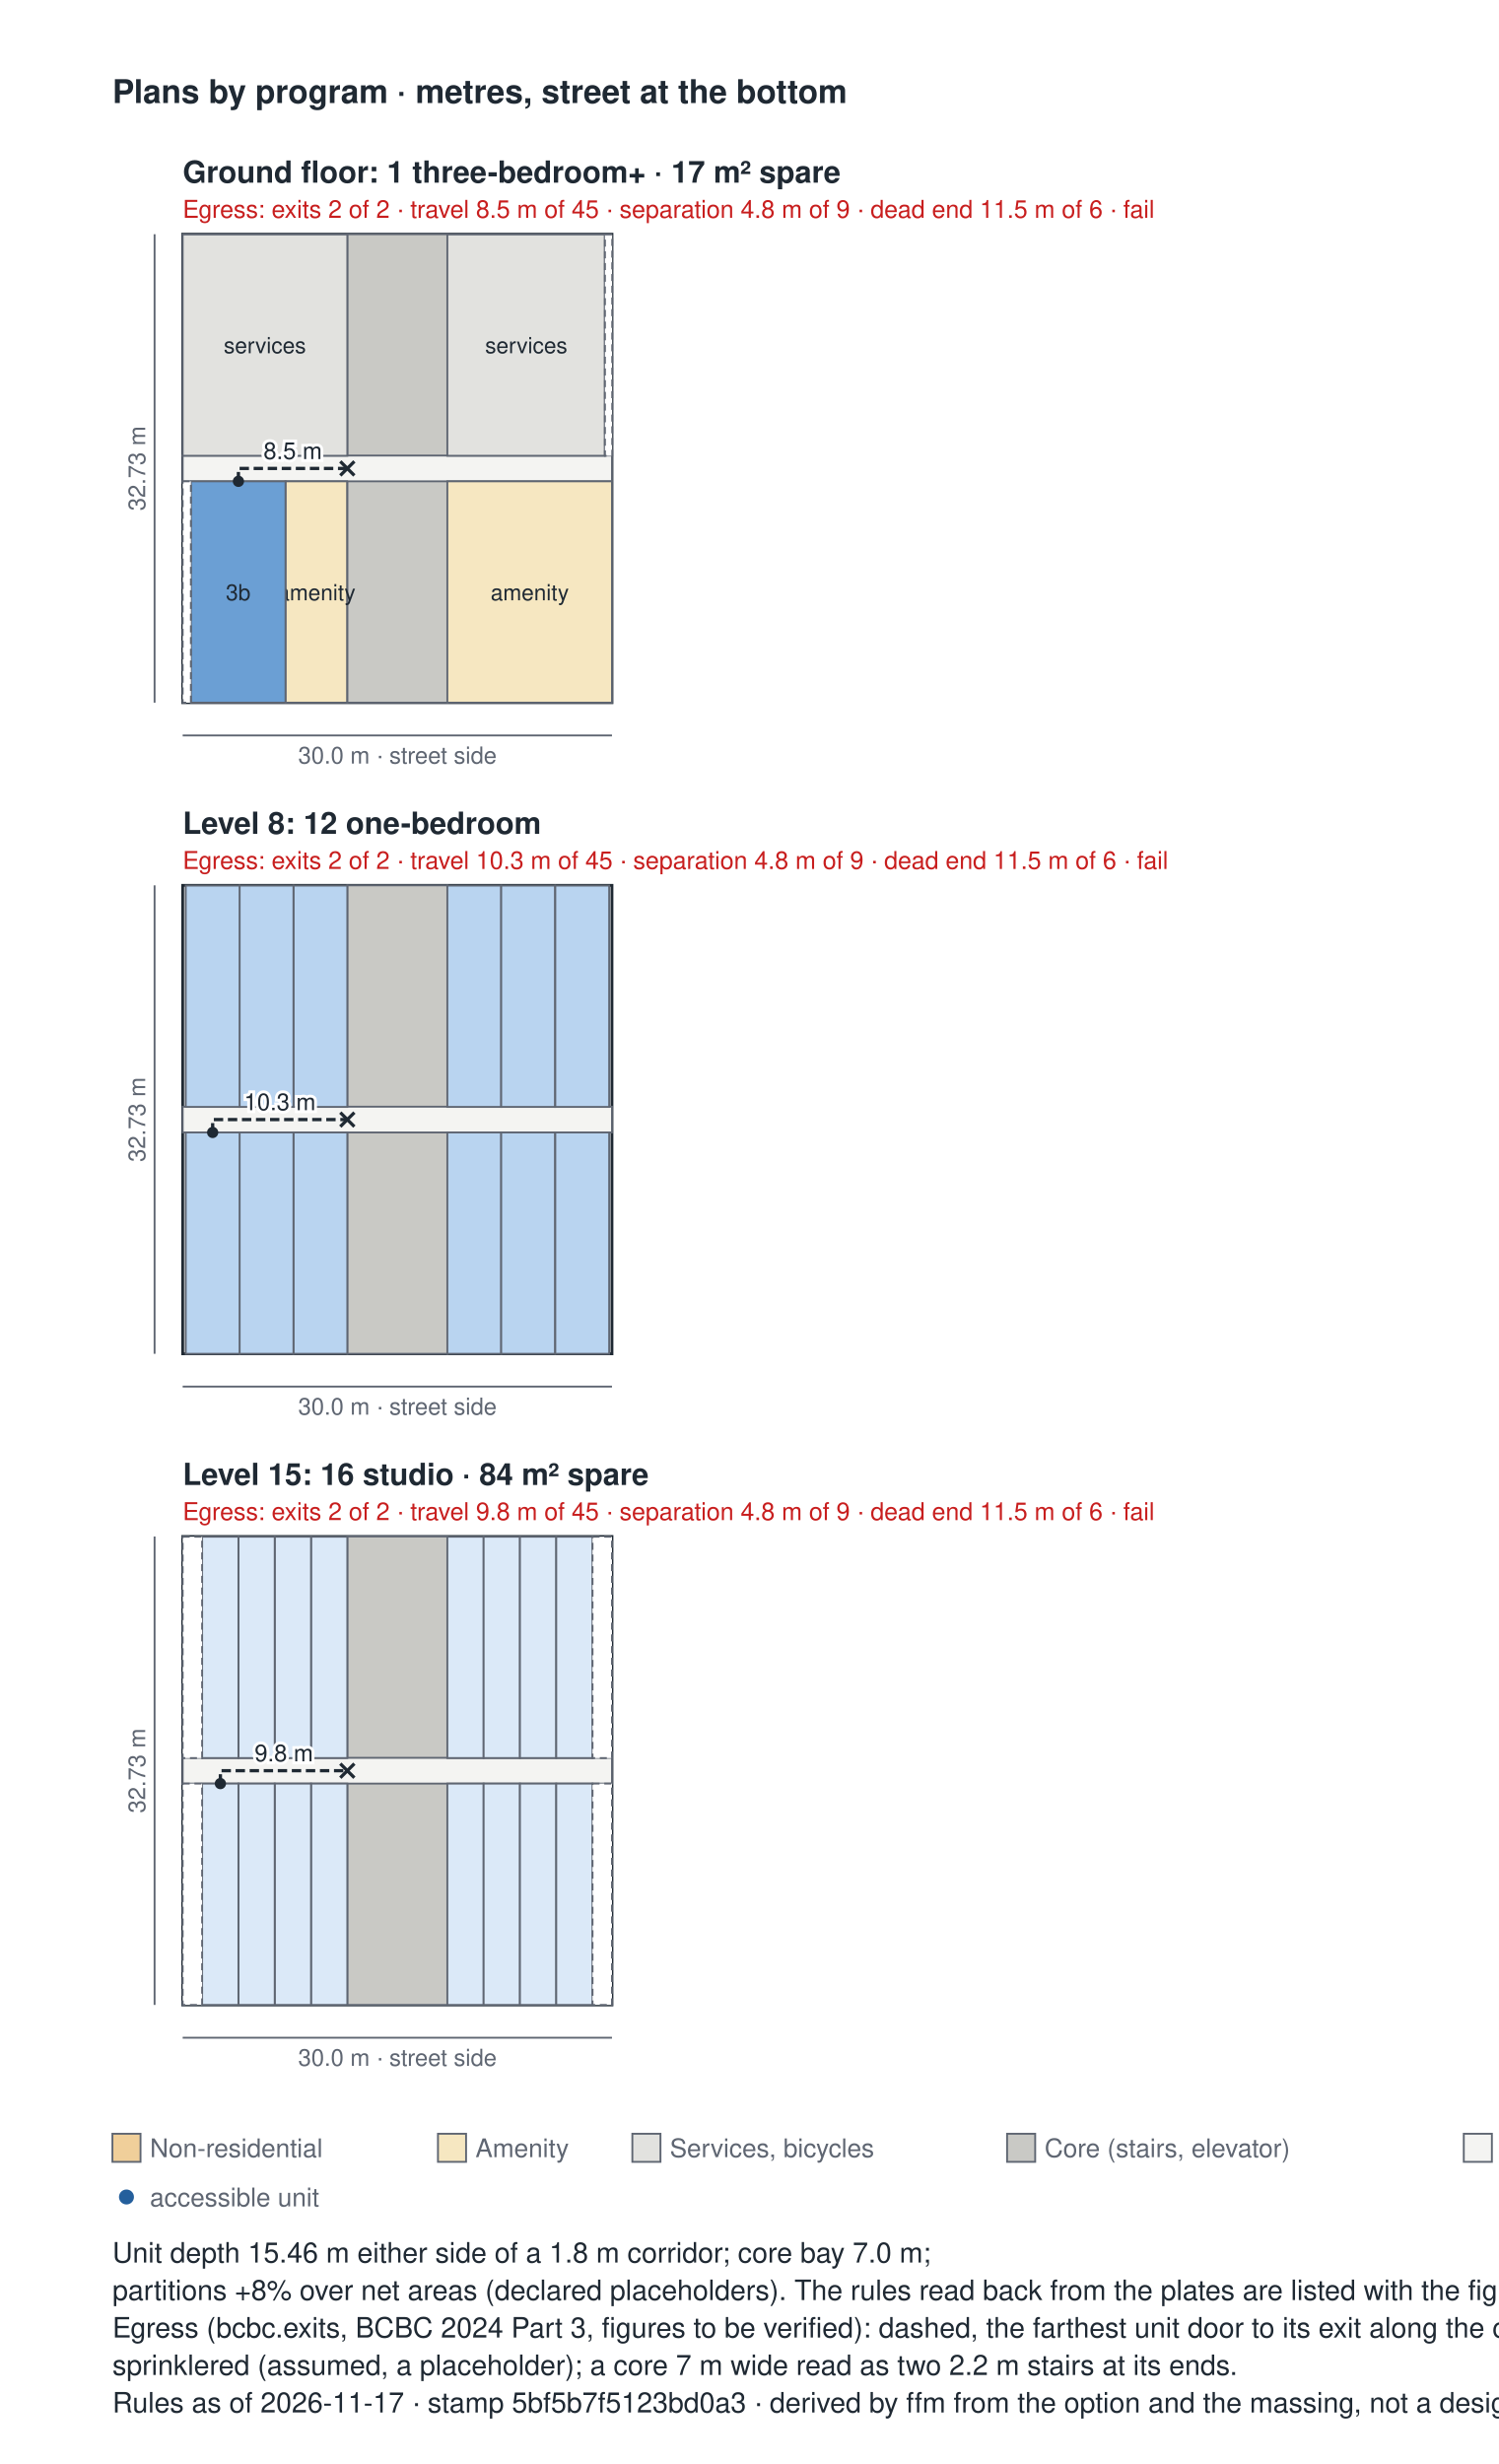
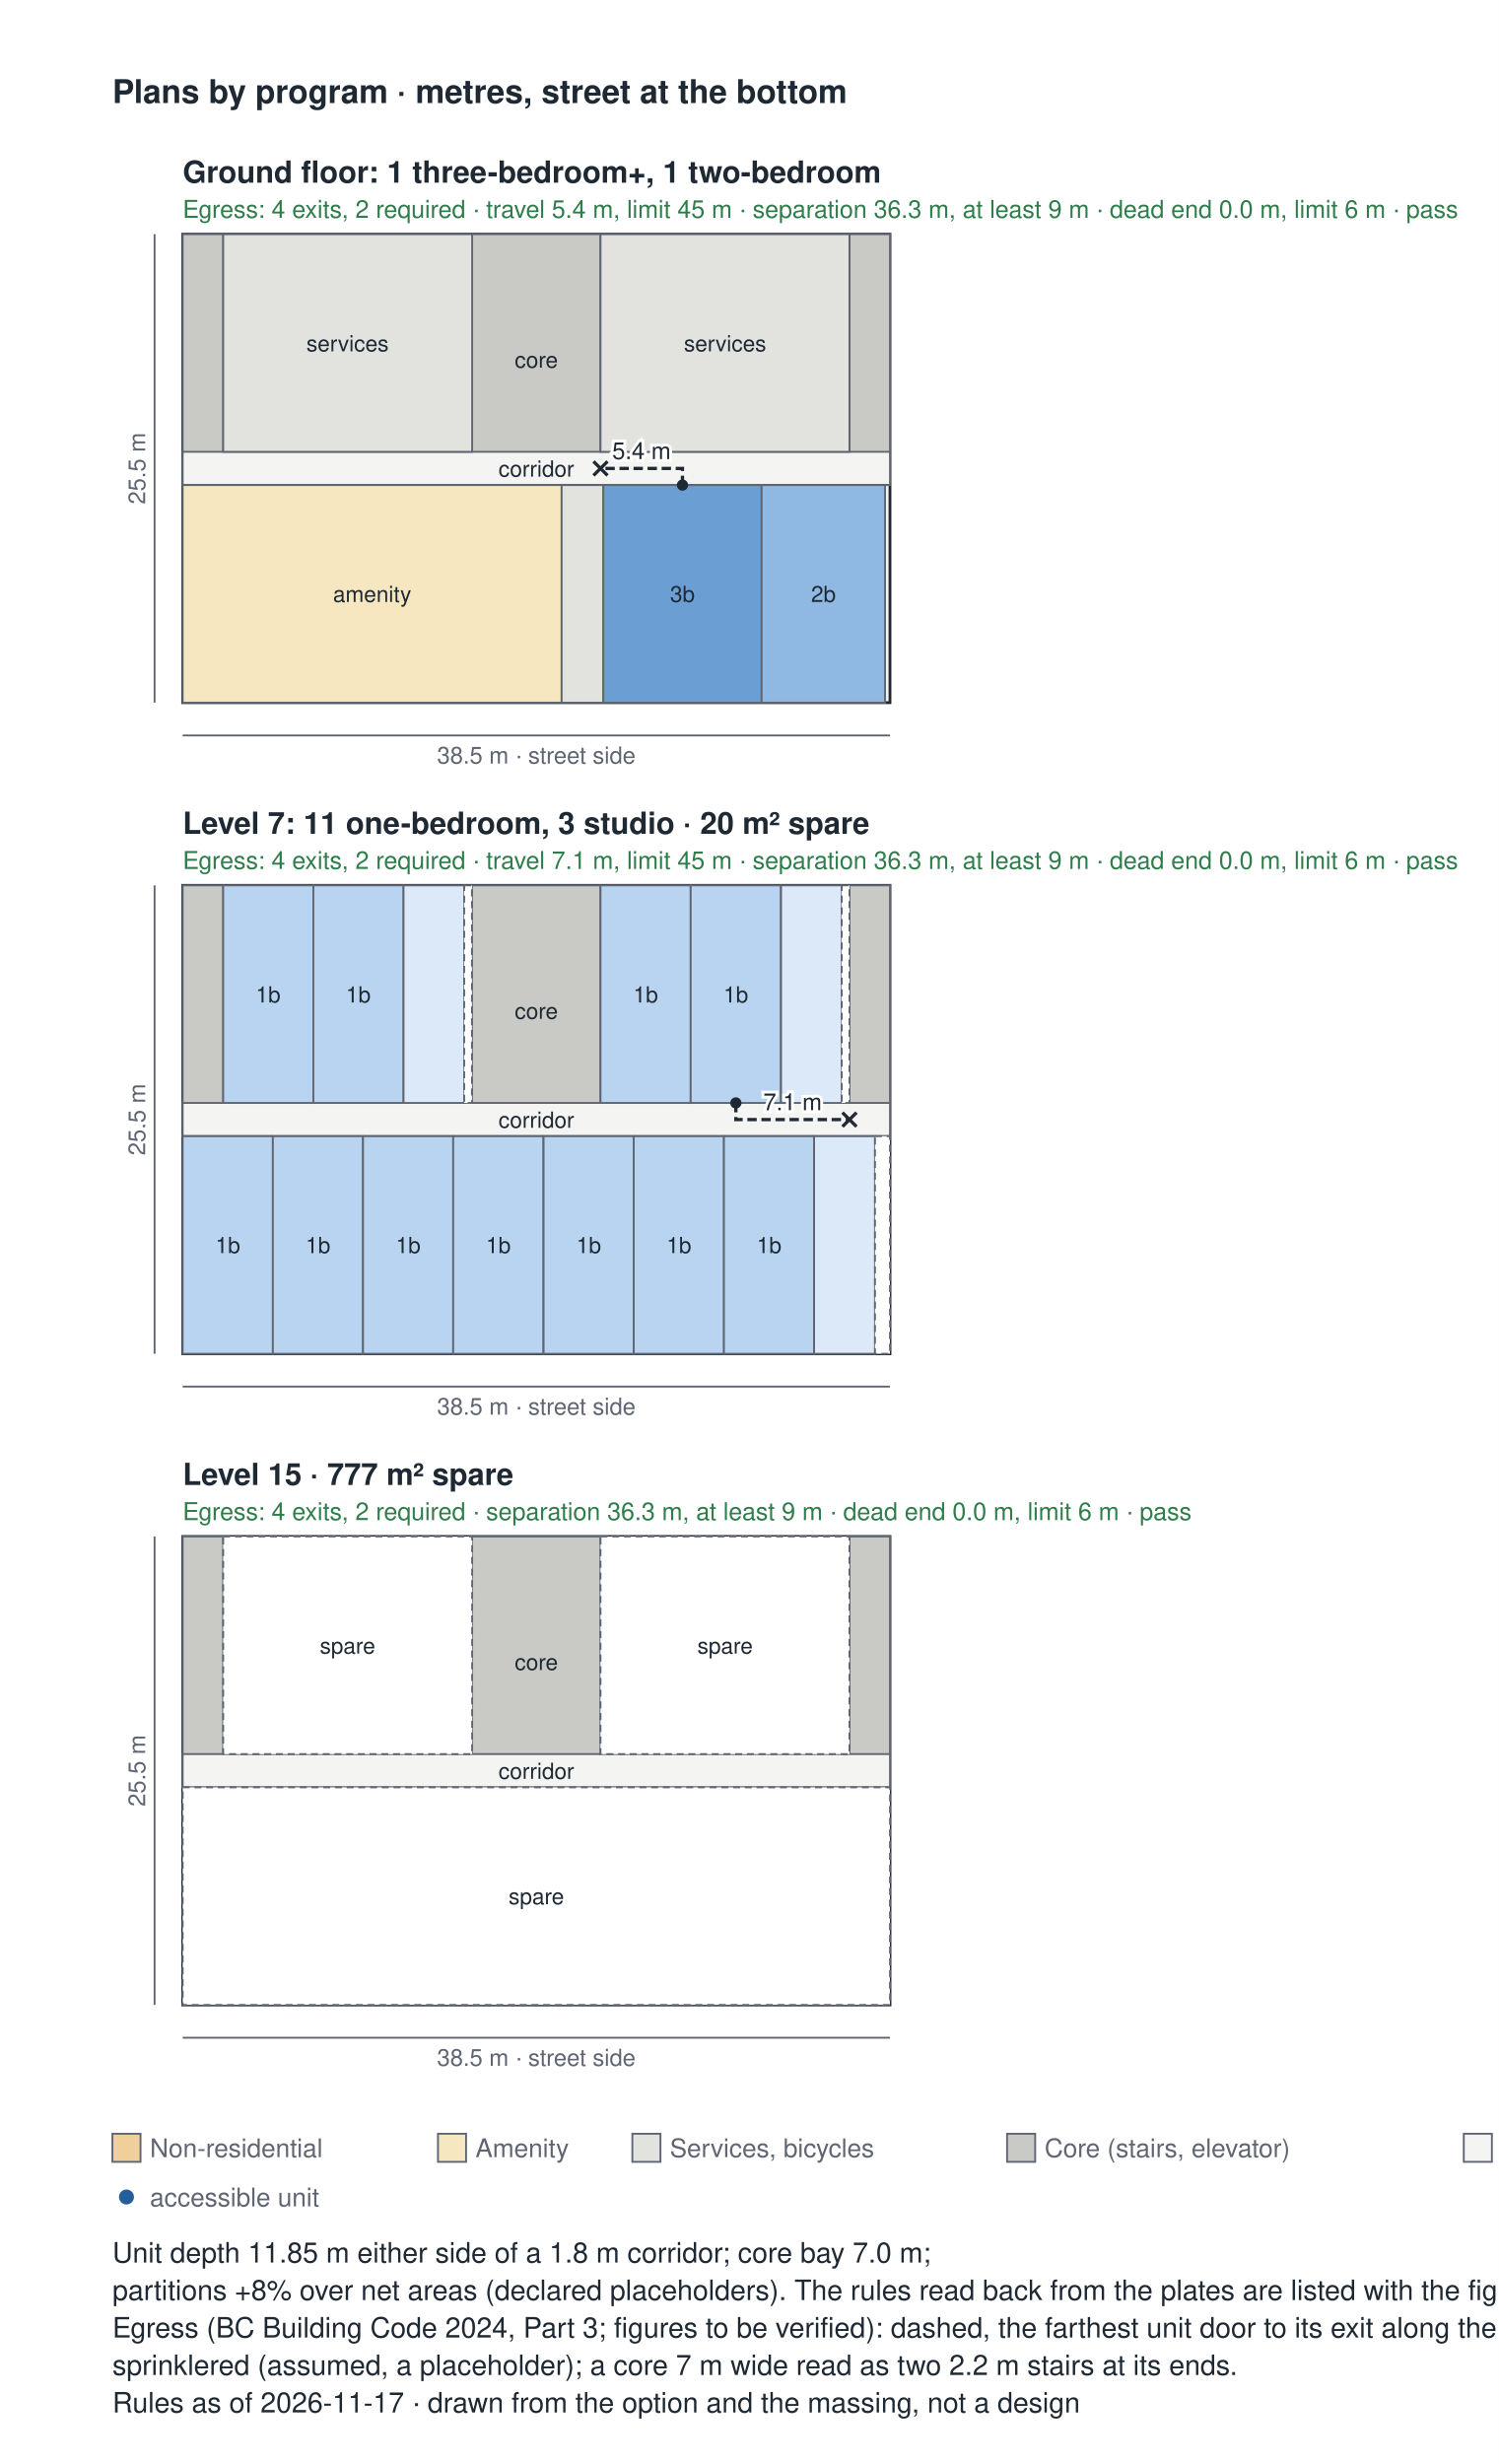
<svg xmlns="http://www.w3.org/2000/svg" width="640" height="1052" viewBox="0 0 640 1052" font-family="IBM Plex Sans, Helvetica, Arial, sans-serif" font-size="12" fill="#1f2933" role="img" aria-label="Floor plans by program">
  <rect width="100%" height="100%" fill="#ffffff" />
  <text x="48" y="44" font-size="14" font-weight="600">Plans by program · metres, street at the bottom</text>
-   <text x="78.0" y="78.0" font-size="13" font-weight="600">Ground floor: 1 three-bedroom+ · 17 m² spare</text>
-   <text x="78.0" y="93.0" font-size="10.5" fill="#c81e1e">Egress: exits 2 of 2 · travel 8.5 m of 45 · separation 4.8 m of 9 · dead end 11.5 m of 6 · fail</text>
-   <rect x="78.0" y="100.0" width="183.3" height="200.0" fill="#f4f4f2" stroke="#1f2933" stroke-width="1.2" />
-   <rect x="148.3" y="100.0" width="42.8" height="200.0" fill="#c9c9c5" stroke="#5f6672" stroke-width="0.8" />
-   <text x="169.7" y="203.5" font-size="9.5" text-anchor="middle" fill="#1f2933">core</text>
-   <rect x="78.0" y="194.5" width="183.3" height="11.0" fill="#f4f4f2" stroke="#5f6672" stroke-width="0.8" />
-   <rect x="191.0" y="205.5" width="70.3" height="94.5" fill="#f6e7c1" stroke="#5f6672" stroke-width="0.8" />
-   <text x="226.2" y="256.3" font-size="9.5" text-anchor="middle" fill="#1f2933">amenity</text>
-   <rect x="121.9" y="205.5" width="26.3" height="94.5" fill="#f6e7c1" stroke="#5f6672" stroke-width="0.8" />
-   <text x="135.1" y="256.3" font-size="9.5" text-anchor="middle" fill="#1f2933">amenity</text>
-   <rect x="78.0" y="100.1" width="70.3" height="94.5" fill="#e2e2df" stroke="#5f6672" stroke-width="0.8" />
-   <text x="113.1" y="150.8" font-size="9.5" text-anchor="middle" fill="#1f2933">services</text>
-   <rect x="191.0" y="100.1" width="67.2" height="94.5" fill="#e2e2df" stroke="#5f6672" stroke-width="0.8" />
-   <text x="224.7" y="150.8" font-size="9.5" text-anchor="middle" fill="#1f2933">services</text>
-   <rect x="81.5" y="205.5" width="40.4" height="94.5" fill="#6b9fd4" stroke="#5f6672" stroke-width="0.8" />
-   <text x="101.7" y="256.3" font-size="9.5" text-anchor="middle" fill="#1f2933">3b</text>
-   <rect x="78.0" y="205.5" width="3.5" height="94.5" fill="#ffffff" stroke="#5f6672" stroke-width="0.8" stroke-dasharray="3 2" />
-   <rect x="258.3" y="100.1" width="3.1" height="94.5" fill="#ffffff" stroke="#5f6672" stroke-width="0.8" stroke-dasharray="3 2" />
-   <polyline points="101.8,205.5 101.8,200.0 148.3,200.0" fill="none" stroke="#1f2933" stroke-width="1.4" stroke-dasharray="4 2" />
-   <circle cx="101.8" cy="205.5" r="2.4" fill="#1f2933" />
-   <path d="M 145.3 197.0 L 151.3 203.0 M 145.3 203.0 L 151.3 197.0" stroke="#1f2933" stroke-width="1.4" />
-   <text x="125.0" y="196.0" font-size="10" text-anchor="middle" fill="#1f2933" stroke="#ffffff" stroke-width="2.5" paint-order="stroke">8.5 m</text>
-   <line x1="78.0" y1="314.0" x2="261.3" y2="314.0" stroke="#5f6672" stroke-width="0.8" />
-   <text x="169.7" y="326.0" font-size="10" text-anchor="middle" fill="#5f6672">30.0 m · street side</text>
+   <text x="78.0" y="78.0" font-size="13" font-weight="600">Ground floor: 1 three-bedroom+, 1 two-bedroom</text>
+   <text x="78.0" y="93.0" font-size="10.5" fill="#2f7d4a">Egress: 4 exits, 2 required · travel 5.4 m, limit 45 m · separation 36.3 m, at least 9 m · dead end 0.0 m, limit 6 m · pass</text>
+   <rect x="78.0" y="100.0" width="302.0" height="200.0" fill="#f4f4f2" stroke="#1f2933" stroke-width="1.2" />
+   <rect x="78.0" y="100.0" width="17.3" height="107.1" fill="#c9c9c5" stroke="#5f6672" stroke-width="0.8" />
+   <rect x="201.5" y="100.0" width="54.9" height="107.1" fill="#c9c9c5" stroke="#5f6672" stroke-width="0.8" />
+   <text x="229.0" y="157.0" font-size="9.5" text-anchor="middle" fill="#1f2933">core</text>
+   <rect x="362.7" y="100.0" width="17.3" height="107.1" fill="#c9c9c5" stroke="#5f6672" stroke-width="0.8" />
+   <rect x="78.0" y="192.9" width="302.0" height="14.1" fill="#f4f4f2" stroke="#5f6672" stroke-width="0.8" />
+   <text x="229.0" y="203.5" font-size="9.5" text-anchor="middle" fill="#1f2933">corridor</text>
+   <rect x="78.0" y="207.1" width="161.8" height="92.9" fill="#f6e7c1" stroke="#5f6672" stroke-width="0.8" />
+   <text x="158.9" y="257.0" font-size="9.5" text-anchor="middle" fill="#1f2933">amenity</text>
+   <rect x="95.3" y="100.0" width="106.3" height="92.9" fill="#e2e2df" stroke="#5f6672" stroke-width="0.8" />
+   <text x="148.4" y="150.0" font-size="9.5" text-anchor="middle" fill="#1f2933">services</text>
+   <rect x="256.4" y="100.0" width="106.3" height="92.9" fill="#e2e2df" stroke="#5f6672" stroke-width="0.8" />
+   <text x="309.6" y="150.0" font-size="9.5" text-anchor="middle" fill="#1f2933">services</text>
+   <rect x="239.8" y="207.1" width="17.8" height="92.9" fill="#e2e2df" stroke="#5f6672" stroke-width="0.8" />
+   <rect x="257.6" y="207.1" width="67.6" height="92.9" fill="#6b9fd4" stroke="#5f6672" stroke-width="0.8" />
+   <text x="291.4" y="257.0" font-size="9.5" text-anchor="middle" fill="#1f2933">3b</text>
+   <rect x="325.2" y="207.1" width="52.7" height="92.9" fill="#8fb8e3" stroke="#5f6672" stroke-width="0.8" />
+   <text x="351.6" y="257.0" font-size="9.5" text-anchor="middle" fill="#1f2933">2b</text>
+   <polyline points="291.4,207.1 291.4,200.0 256.4,200.0" fill="none" stroke="#1f2933" stroke-width="1.4" stroke-dasharray="4 2" />
+   <circle cx="291.4" cy="207.1" r="2.4" fill="#1f2933" />
+   <path d="M 253.4 197.0 L 259.4 203.0 M 253.4 203.0 L 259.4 197.0" stroke="#1f2933" stroke-width="1.4" />
+   <text x="273.9" y="196.0" font-size="10" text-anchor="middle" fill="#1f2933" stroke="#ffffff" stroke-width="2.5" paint-order="stroke">5.4 m</text>
+   <line x1="78.0" y1="314.0" x2="380.0" y2="314.0" stroke="#5f6672" stroke-width="0.8" />
+   <text x="229.0" y="326.0" font-size="10" text-anchor="middle" fill="#5f6672">38.5 m · street side</text>
  <line x1="66.0" y1="100.0" x2="66.0" y2="300.0" stroke="#5f6672" stroke-width="0.8" />
-   <text x="62.0" y="200.0" font-size="10" text-anchor="middle" fill="#5f6672" transform="rotate(-90 62.0 200.0)">32.73 m</text>
-   <text x="78.0" y="356.0" font-size="13" font-weight="600">Level 8: 12 one-bedroom</text>
-   <text x="78.0" y="371.0" font-size="10.5" fill="#c81e1e">Egress: exits 2 of 2 · travel 10.3 m of 45 · separation 4.8 m of 9 · dead end 11.5 m of 6 · fail</text>
-   <rect x="78.0" y="378.0" width="183.3" height="200.0" fill="#f4f4f2" stroke="#1f2933" stroke-width="1.2" />
-   <rect x="148.3" y="378.0" width="42.8" height="200.0" fill="#c9c9c5" stroke="#5f6672" stroke-width="0.8" />
-   <text x="169.7" y="481.5" font-size="9.5" text-anchor="middle" fill="#1f2933">core</text>
-   <rect x="78.0" y="472.5" width="183.3" height="11.0" fill="#f4f4f2" stroke="#5f6672" stroke-width="0.8" />
-   <rect x="125.3" y="483.5" width="23.0" height="94.5" fill="#b9d4f0" stroke="#5f6672" stroke-width="0.8" />
-   <rect x="102.3" y="483.5" width="23.0" height="94.5" fill="#b9d4f0" stroke="#5f6672" stroke-width="0.8" />
-   <rect x="79.3" y="483.5" width="23.0" height="94.5" fill="#b9d4f0" stroke="#5f6672" stroke-width="0.8" />
-   <rect x="191.0" y="483.5" width="23.0" height="94.5" fill="#b9d4f0" stroke="#5f6672" stroke-width="0.8" />
-   <rect x="214.0" y="483.5" width="23.0" height="94.5" fill="#b9d4f0" stroke="#5f6672" stroke-width="0.8" />
-   <rect x="237.1" y="483.5" width="23.0" height="94.5" fill="#b9d4f0" stroke="#5f6672" stroke-width="0.8" />
-   <rect x="125.3" y="378.1" width="23.0" height="94.5" fill="#b9d4f0" stroke="#5f6672" stroke-width="0.8" />
-   <rect x="102.3" y="378.1" width="23.0" height="94.5" fill="#b9d4f0" stroke="#5f6672" stroke-width="0.8" />
-   <rect x="79.3" y="378.1" width="23.0" height="94.5" fill="#b9d4f0" stroke="#5f6672" stroke-width="0.8" />
-   <rect x="191.0" y="378.1" width="23.0" height="94.5" fill="#b9d4f0" stroke="#5f6672" stroke-width="0.8" />
-   <rect x="214.0" y="378.1" width="23.0" height="94.5" fill="#b9d4f0" stroke="#5f6672" stroke-width="0.8" />
-   <rect x="237.1" y="378.1" width="23.0" height="94.5" fill="#b9d4f0" stroke="#5f6672" stroke-width="0.8" />
-   <polyline points="90.8,483.5 90.8,478.0 148.3,478.0" fill="none" stroke="#1f2933" stroke-width="1.4" stroke-dasharray="4 2" />
-   <circle cx="90.8" cy="483.5" r="2.4" fill="#1f2933" />
-   <path d="M 145.3 475.0 L 151.3 481.0 M 145.3 481.0 L 151.3 475.0" stroke="#1f2933" stroke-width="1.4" />
-   <text x="119.5" y="474.0" font-size="10" text-anchor="middle" fill="#1f2933" stroke="#ffffff" stroke-width="2.5" paint-order="stroke">10.3 m</text>
-   <line x1="78.0" y1="592.0" x2="261.3" y2="592.0" stroke="#5f6672" stroke-width="0.8" />
-   <text x="169.7" y="604.0" font-size="10" text-anchor="middle" fill="#5f6672">30.0 m · street side</text>
+   <text x="62.0" y="200.0" font-size="10" text-anchor="middle" fill="#5f6672" transform="rotate(-90 62.0 200.0)">25.5 m</text>
+   <text x="78.0" y="356.0" font-size="13" font-weight="600">Level 7: 11 one-bedroom, 3 studio · 20 m² spare</text>
+   <text x="78.0" y="371.0" font-size="10.5" fill="#2f7d4a">Egress: 4 exits, 2 required · travel 7.1 m, limit 45 m · separation 36.3 m, at least 9 m · dead end 0.0 m, limit 6 m · pass</text>
+   <rect x="78.0" y="378.0" width="302.0" height="200.0" fill="#f4f4f2" stroke="#1f2933" stroke-width="1.2" />
+   <rect x="78.0" y="378.0" width="17.3" height="107.1" fill="#c9c9c5" stroke="#5f6672" stroke-width="0.8" />
+   <rect x="201.5" y="378.0" width="54.9" height="107.1" fill="#c9c9c5" stroke="#5f6672" stroke-width="0.8" />
+   <text x="229.0" y="435.0" font-size="9.5" text-anchor="middle" fill="#1f2933">core</text>
+   <rect x="362.7" y="378.0" width="17.3" height="107.1" fill="#c9c9c5" stroke="#5f6672" stroke-width="0.8" />
+   <rect x="78.0" y="470.9" width="302.0" height="14.1" fill="#f4f4f2" stroke="#5f6672" stroke-width="0.8" />
+   <text x="229.0" y="481.5" font-size="9.5" text-anchor="middle" fill="#1f2933">corridor</text>
+   <rect x="78.0" y="485.1" width="38.5" height="92.9" fill="#b9d4f0" stroke="#5f6672" stroke-width="0.8" />
+   <text x="97.3" y="535.0" font-size="9.5" text-anchor="middle" fill="#1f2933">1b</text>
+   <rect x="116.5" y="485.1" width="38.5" height="92.9" fill="#b9d4f0" stroke="#5f6672" stroke-width="0.8" />
+   <text x="135.8" y="535.0" font-size="9.5" text-anchor="middle" fill="#1f2933">1b</text>
+   <rect x="155.0" y="485.1" width="38.5" height="92.9" fill="#b9d4f0" stroke="#5f6672" stroke-width="0.8" />
+   <text x="174.3" y="535.0" font-size="9.5" text-anchor="middle" fill="#1f2933">1b</text>
+   <rect x="193.5" y="485.1" width="38.5" height="92.9" fill="#b9d4f0" stroke="#5f6672" stroke-width="0.8" />
+   <text x="212.8" y="535.0" font-size="9.5" text-anchor="middle" fill="#1f2933">1b</text>
+   <rect x="232.1" y="485.1" width="38.5" height="92.9" fill="#b9d4f0" stroke="#5f6672" stroke-width="0.8" />
+   <text x="251.4" y="535.0" font-size="9.5" text-anchor="middle" fill="#1f2933">1b</text>
+   <rect x="270.6" y="485.1" width="38.5" height="92.9" fill="#b9d4f0" stroke="#5f6672" stroke-width="0.8" />
+   <text x="289.9" y="535.0" font-size="9.5" text-anchor="middle" fill="#1f2933">1b</text>
+   <rect x="309.1" y="485.1" width="38.5" height="92.9" fill="#b9d4f0" stroke="#5f6672" stroke-width="0.8" />
+   <text x="328.4" y="535.0" font-size="9.5" text-anchor="middle" fill="#1f2933">1b</text>
+   <rect x="95.3" y="378.0" width="38.5" height="92.9" fill="#b9d4f0" stroke="#5f6672" stroke-width="0.8" />
+   <text x="114.5" y="428.0" font-size="9.5" text-anchor="middle" fill="#1f2933">1b</text>
+   <rect x="133.8" y="378.0" width="38.5" height="92.9" fill="#b9d4f0" stroke="#5f6672" stroke-width="0.8" />
+   <text x="153.0" y="428.0" font-size="9.5" text-anchor="middle" fill="#1f2933">1b</text>
+   <rect x="256.4" y="378.0" width="38.5" height="92.9" fill="#b9d4f0" stroke="#5f6672" stroke-width="0.8" />
+   <text x="275.7" y="428.0" font-size="9.5" text-anchor="middle" fill="#1f2933">1b</text>
+   <rect x="294.9" y="378.0" width="38.5" height="92.9" fill="#b9d4f0" stroke="#5f6672" stroke-width="0.8" />
+   <text x="314.2" y="428.0" font-size="9.5" text-anchor="middle" fill="#1f2933">1b</text>
+   <rect x="347.6" y="485.1" width="26.0" height="92.9" fill="#dbe9f8" stroke="#5f6672" stroke-width="0.8" />
+   <rect x="172.3" y="378.0" width="26.0" height="92.9" fill="#dbe9f8" stroke="#5f6672" stroke-width="0.8" />
+   <rect x="333.5" y="378.0" width="26.0" height="92.9" fill="#dbe9f8" stroke="#5f6672" stroke-width="0.8" />
+   <rect x="373.6" y="485.1" width="6.4" height="92.9" fill="#ffffff" stroke="#5f6672" stroke-width="0.8" stroke-dasharray="3 2" />
+   <rect x="198.2" y="378.0" width="3.3" height="92.9" fill="#ffffff" stroke="#5f6672" stroke-width="0.8" stroke-dasharray="3 2" />
+   <rect x="359.4" y="378.0" width="3.3" height="92.9" fill="#ffffff" stroke="#5f6672" stroke-width="0.8" stroke-dasharray="3 2" />
+   <polyline points="314.2,470.9 314.2,478.0 362.7,478.0" fill="none" stroke="#1f2933" stroke-width="1.4" stroke-dasharray="4 2" />
+   <circle cx="314.2" cy="470.9" r="2.4" fill="#1f2933" />
+   <path d="M 359.7 475.0 L 365.7 481.0 M 359.7 481.0 L 365.7 475.0" stroke="#1f2933" stroke-width="1.4" />
+   <text x="338.4" y="474.0" font-size="10" text-anchor="middle" fill="#1f2933" stroke="#ffffff" stroke-width="2.5" paint-order="stroke">7.1 m</text>
+   <line x1="78.0" y1="592.0" x2="380.0" y2="592.0" stroke="#5f6672" stroke-width="0.8" />
+   <text x="229.0" y="604.0" font-size="10" text-anchor="middle" fill="#5f6672">38.5 m · street side</text>
  <line x1="66.0" y1="378.0" x2="66.0" y2="578.0" stroke="#5f6672" stroke-width="0.8" />
-   <text x="62.0" y="478.0" font-size="10" text-anchor="middle" fill="#5f6672" transform="rotate(-90 62.0 478.0)">32.73 m</text>
-   <text x="78.0" y="634.0" font-size="13" font-weight="600">Level 15: 16 studio · 84 m² spare</text>
-   <text x="78.0" y="649.0" font-size="10.5" fill="#c81e1e">Egress: exits 2 of 2 · travel 9.8 m of 45 · separation 4.8 m of 9 · dead end 11.5 m of 6 · fail</text>
-   <rect x="78.0" y="656.0" width="183.3" height="200.0" fill="#f4f4f2" stroke="#1f2933" stroke-width="1.2" />
-   <rect x="148.3" y="656.0" width="42.8" height="200.0" fill="#c9c9c5" stroke="#5f6672" stroke-width="0.8" />
-   <text x="169.7" y="759.5" font-size="9.5" text-anchor="middle" fill="#1f2933">core</text>
-   <rect x="78.0" y="750.5" width="183.3" height="11.0" fill="#f4f4f2" stroke="#5f6672" stroke-width="0.8" />
-   <rect x="132.8" y="761.5" width="15.5" height="94.5" fill="#dbe9f8" stroke="#5f6672" stroke-width="0.8" />
-   <rect x="117.3" y="761.5" width="15.5" height="94.5" fill="#dbe9f8" stroke="#5f6672" stroke-width="0.8" />
-   <rect x="101.8" y="761.5" width="15.5" height="94.5" fill="#dbe9f8" stroke="#5f6672" stroke-width="0.8" />
-   <rect x="86.3" y="761.5" width="15.5" height="94.5" fill="#dbe9f8" stroke="#5f6672" stroke-width="0.8" />
-   <rect x="191.0" y="761.5" width="15.5" height="94.5" fill="#dbe9f8" stroke="#5f6672" stroke-width="0.8" />
-   <rect x="206.5" y="761.5" width="15.5" height="94.5" fill="#dbe9f8" stroke="#5f6672" stroke-width="0.8" />
-   <rect x="222.0" y="761.5" width="15.5" height="94.5" fill="#dbe9f8" stroke="#5f6672" stroke-width="0.8" />
-   <rect x="237.5" y="761.5" width="15.5" height="94.5" fill="#dbe9f8" stroke="#5f6672" stroke-width="0.8" />
-   <rect x="132.8" y="656.1" width="15.5" height="94.5" fill="#dbe9f8" stroke="#5f6672" stroke-width="0.8" />
-   <rect x="117.3" y="656.1" width="15.5" height="94.5" fill="#dbe9f8" stroke="#5f6672" stroke-width="0.8" />
-   <rect x="101.8" y="656.1" width="15.5" height="94.5" fill="#dbe9f8" stroke="#5f6672" stroke-width="0.8" />
-   <rect x="86.3" y="656.1" width="15.5" height="94.5" fill="#dbe9f8" stroke="#5f6672" stroke-width="0.8" />
-   <rect x="191.0" y="656.1" width="15.5" height="94.5" fill="#dbe9f8" stroke="#5f6672" stroke-width="0.8" />
-   <rect x="206.5" y="656.1" width="15.5" height="94.5" fill="#dbe9f8" stroke="#5f6672" stroke-width="0.8" />
-   <rect x="222.0" y="656.1" width="15.5" height="94.5" fill="#dbe9f8" stroke="#5f6672" stroke-width="0.8" />
-   <rect x="237.5" y="656.1" width="15.5" height="94.5" fill="#dbe9f8" stroke="#5f6672" stroke-width="0.8" />
-   <rect x="78.0" y="761.5" width="8.3" height="94.5" fill="#ffffff" stroke="#5f6672" stroke-width="0.8" stroke-dasharray="3 2" />
-   <rect x="253.0" y="761.5" width="8.3" height="94.5" fill="#ffffff" stroke="#5f6672" stroke-width="0.8" stroke-dasharray="3 2" />
-   <rect x="78.0" y="656.1" width="8.3" height="94.5" fill="#ffffff" stroke="#5f6672" stroke-width="0.8" stroke-dasharray="3 2" />
-   <rect x="253.0" y="656.1" width="8.3" height="94.5" fill="#ffffff" stroke="#5f6672" stroke-width="0.8" stroke-dasharray="3 2" />
-   <polyline points="94.1,761.5 94.1,756.0 148.3,756.0" fill="none" stroke="#1f2933" stroke-width="1.4" stroke-dasharray="4 2" />
-   <circle cx="94.1" cy="761.5" r="2.4" fill="#1f2933" />
-   <path d="M 145.3 753.0 L 151.3 759.0 M 145.3 759.0 L 151.3 753.0" stroke="#1f2933" stroke-width="1.4" />
-   <text x="121.2" y="752.0" font-size="10" text-anchor="middle" fill="#1f2933" stroke="#ffffff" stroke-width="2.5" paint-order="stroke">9.8 m</text>
-   <line x1="78.0" y1="870.0" x2="261.3" y2="870.0" stroke="#5f6672" stroke-width="0.8" />
-   <text x="169.7" y="882.0" font-size="10" text-anchor="middle" fill="#5f6672">30.0 m · street side</text>
+   <text x="62.0" y="478.0" font-size="10" text-anchor="middle" fill="#5f6672" transform="rotate(-90 62.0 478.0)">25.5 m</text>
+   <text x="78.0" y="634.0" font-size="13" font-weight="600">Level 15 · 777 m² spare</text>
+   <text x="78.0" y="649.0" font-size="10.5" fill="#2f7d4a">Egress: 4 exits, 2 required · separation 36.3 m, at least 9 m · dead end 0.0 m, limit 6 m · pass</text>
+   <rect x="78.0" y="656.0" width="302.0" height="200.0" fill="#f4f4f2" stroke="#1f2933" stroke-width="1.2" />
+   <rect x="78.0" y="656.0" width="17.3" height="107.1" fill="#c9c9c5" stroke="#5f6672" stroke-width="0.8" />
+   <rect x="201.5" y="656.0" width="54.9" height="107.1" fill="#c9c9c5" stroke="#5f6672" stroke-width="0.8" />
+   <text x="229.0" y="713.0" font-size="9.5" text-anchor="middle" fill="#1f2933">core</text>
+   <rect x="362.7" y="656.0" width="17.3" height="107.1" fill="#c9c9c5" stroke="#5f6672" stroke-width="0.8" />
+   <rect x="78.0" y="748.9" width="302.0" height="14.1" fill="#f4f4f2" stroke="#5f6672" stroke-width="0.8" />
+   <text x="229.0" y="759.5" font-size="9.5" text-anchor="middle" fill="#1f2933">corridor</text>
+   <rect x="78.0" y="763.1" width="302.0" height="92.9" fill="#ffffff" stroke="#5f6672" stroke-width="0.8" stroke-dasharray="3 2" />
+   <text x="229.0" y="813.0" font-size="9.5" text-anchor="middle" fill="#1f2933">spare</text>
+   <rect x="95.3" y="656.0" width="106.3" height="92.9" fill="#ffffff" stroke="#5f6672" stroke-width="0.8" stroke-dasharray="3 2" />
+   <text x="148.4" y="706.0" font-size="9.5" text-anchor="middle" fill="#1f2933">spare</text>
+   <rect x="256.4" y="656.0" width="106.3" height="92.9" fill="#ffffff" stroke="#5f6672" stroke-width="0.8" stroke-dasharray="3 2" />
+   <text x="309.6" y="706.0" font-size="9.5" text-anchor="middle" fill="#1f2933">spare</text>
+   <line x1="78.0" y1="870.0" x2="380.0" y2="870.0" stroke="#5f6672" stroke-width="0.8" />
+   <text x="229.0" y="882.0" font-size="10" text-anchor="middle" fill="#5f6672">38.5 m · street side</text>
  <line x1="66.0" y1="656.0" x2="66.0" y2="856.0" stroke="#5f6672" stroke-width="0.8" />
-   <text x="62.0" y="756.0" font-size="10" text-anchor="middle" fill="#5f6672" transform="rotate(-90 62.0 756.0)">32.73 m</text>
+   <text x="62.0" y="756.0" font-size="10" text-anchor="middle" fill="#5f6672" transform="rotate(-90 62.0 756.0)">25.5 m</text>
  <rect x="48.0" y="911.0" width="12" height="12" fill="#f0cf9a" stroke="#5f6672" stroke-width="0.8" />
  <text x="64.0" y="921.0" fill="#5f6672" font-size="11">Non-residential</text>
  <rect x="187.0" y="911.0" width="12" height="12" fill="#f6e7c1" stroke="#5f6672" stroke-width="0.8" />
  <text x="203.0" y="921.0" fill="#5f6672" font-size="11">Amenity</text>
  <rect x="270.0" y="911.0" width="12" height="12" fill="#e2e2df" stroke="#5f6672" stroke-width="0.8" />
  <text x="286.0" y="921.0" fill="#5f6672" font-size="11">Services, bicycles</text>
  <rect x="430.0" y="911.0" width="12" height="12" fill="#c9c9c5" stroke="#5f6672" stroke-width="0.8" />
  <text x="446.0" y="921.0" fill="#5f6672" font-size="11">Core (stairs, elevator)</text>
  <rect x="625.0" y="911.0" width="12" height="12" fill="#f4f4f2" stroke="#5f6672" stroke-width="0.8" />
  <text x="641.0" y="921.0" fill="#5f6672" font-size="11">Corridor</text>
  <rect x="715.0" y="911.0" width="12" height="12" fill="#6b9fd4" stroke="#5f6672" stroke-width="0.8" />
  <text x="731.0" y="921.0" fill="#5f6672" font-size="11">Three-bedroom+</text>
  <rect x="847.0" y="911.0" width="12" height="12" fill="#8fb8e3" stroke="#5f6672" stroke-width="0.8" />
  <text x="863.0" y="921.0" fill="#5f6672" font-size="11">Two-bedroom</text>
  <rect x="958.0" y="911.0" width="12" height="12" fill="#b9d4f0" stroke="#5f6672" stroke-width="0.8" />
  <text x="974.0" y="921.0" fill="#5f6672" font-size="11">One-bedroom</text>
  <rect x="1069.0" y="911.0" width="12" height="12" fill="#dbe9f8" stroke="#5f6672" stroke-width="0.8" />
  <text x="1085.0" y="921.0" fill="#5f6672" font-size="11">Studio</text>
  <rect x="1145.0" y="911.0" width="12" height="12" fill="#ffffff" stroke="#5f6672" stroke-width="0.8" />
  <text x="1161.0" y="921.0" fill="#5f6672" font-size="11">Spare</text>
  <circle cx="54" cy="938.0" r="3.2" fill="#245f9c" />
  <text x="64" y="942.0" font-size="11" fill="#5f6672">accessible unit</text>
-   <text x="48.0" y="966.0" fill="#1f2933">Unit depth 15.46 m either side of a 1.8 m corridor; core bay 7.0 m;</text>
+   <text x="48.0" y="966.0" fill="#1f2933">Unit depth 11.85 m either side of a 1.8 m corridor; core bay 7.0 m;</text>
  <text x="48.0" y="982.0" fill="#1f2933">partitions +8% over net areas (declared placeholders). The rules read back from the plates are listed with the figure.</text>
-   <text x="48.0" y="998.0" fill="#1f2933">Egress (bcbc.exits, BCBC 2024 Part 3, figures to be verified): dashed, the farthest unit door to its exit along the corridor;</text>
+   <text x="48.0" y="998.0" fill="#1f2933">Egress (BC Building Code 2024, Part 3; figures to be verified): dashed, the farthest unit door to its exit along the corridor;</text>
  <text x="48.0" y="1014.0" fill="#1f2933">sprinklered (assumed, a placeholder); a core 7 m wide read as two 2.2 m stairs at its ends.</text>
-   <text x="48.0" y="1030.0" fill="#1f2933">Rules as of 2026-11-17 · stamp 5bf5b7f5123bd0a3 · derived by ffm from the option and the massing, not a design</text>
+   <text x="48.0" y="1030.0" fill="#1f2933">Rules as of 2026-11-17 · drawn from the option and the massing, not a design</text>
</svg>
